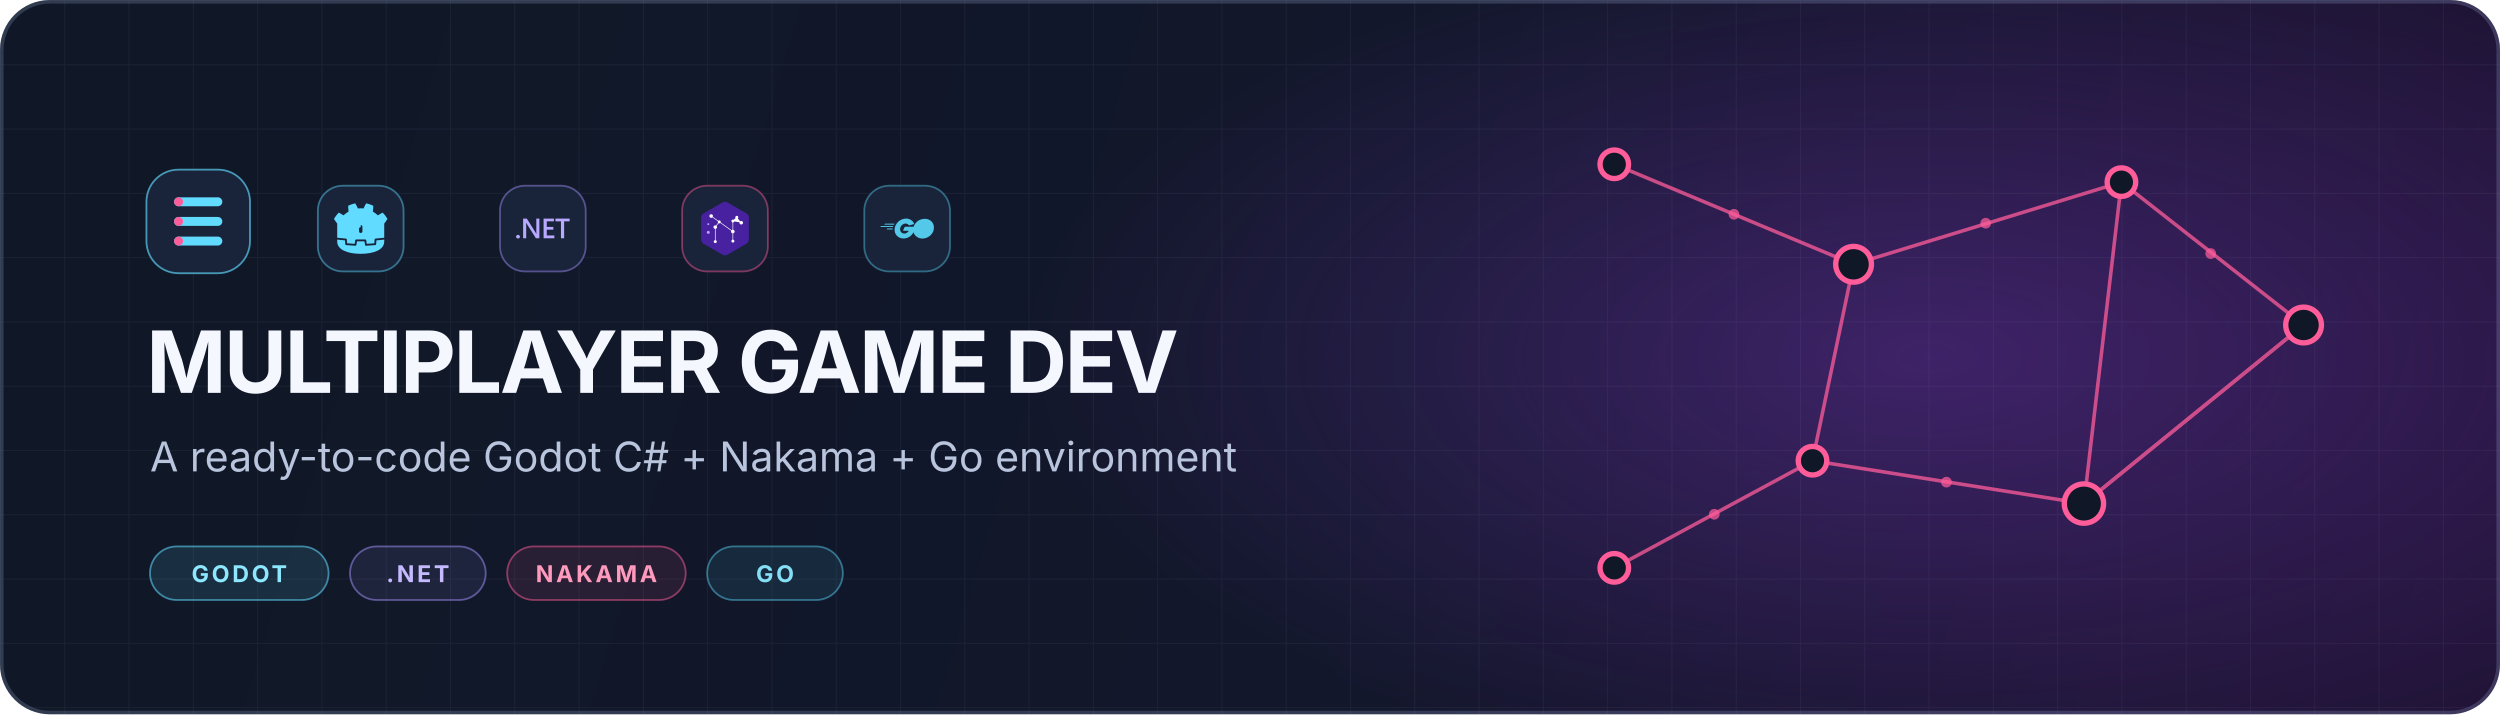
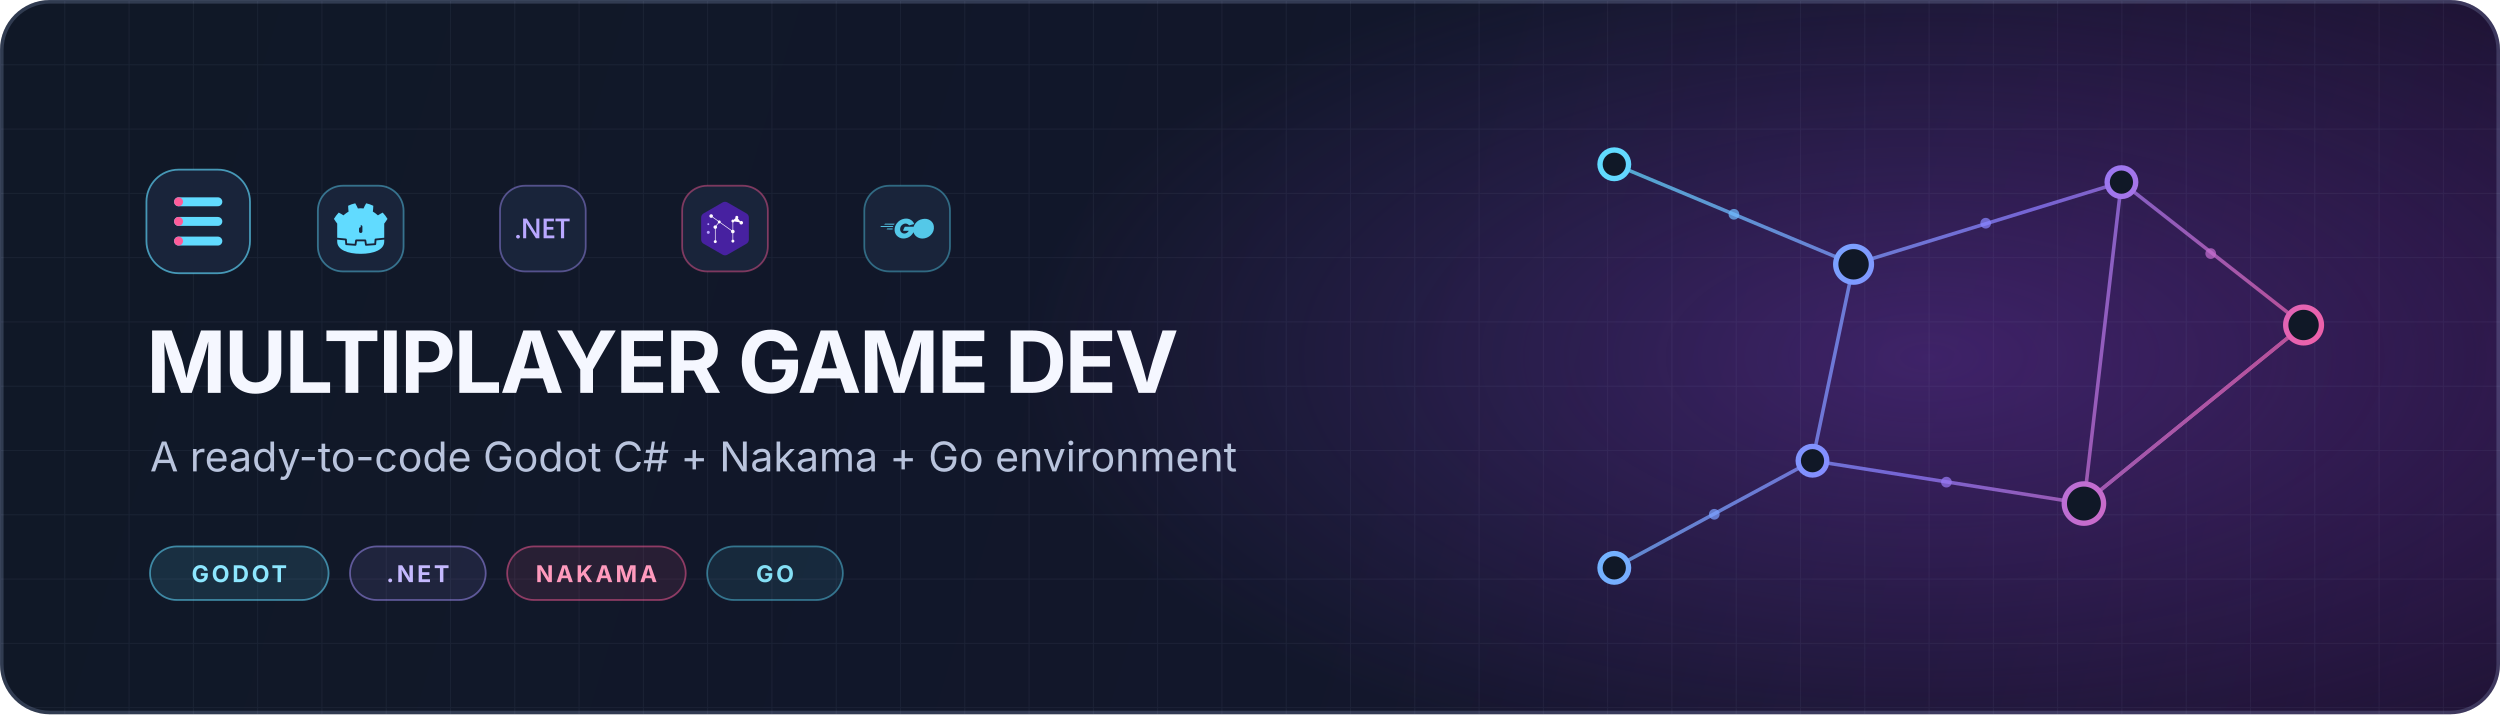
<svg xmlns="http://www.w3.org/2000/svg" width="1400" height="400" viewBox="0 0 1400 400" fill="none">
  <defs>
    <linearGradient id="background" x1="56" y1="18" x2="1350" y2="405" gradientUnits="userSpaceOnUse">
      <stop stop-color="#101827" />
      <stop offset=".55" stop-color="#12172B" />
      <stop offset="1" stop-color="#211438" />
    </linearGradient>
-     <linearGradient id="accent" x1="150" y1="100" x2="770" y2="342" gradientUnits="userSpaceOnUse">
+     <linearGradient id="accent" x1="900" y1="92" x2="1290" y2="282" gradientUnits="userSpaceOnUse">
      <stop stop-color="#61DBFF" />
      <stop offset=".52" stop-color="#8C7CFF" />
      <stop offset="1" stop-color="#FF5C9A" />
    </linearGradient>
    <radialGradient id="glow" cx="0" cy="0" r="1" gradientTransform="matrix(0 240 -510 0 1080 200)" gradientUnits="userSpaceOnUse">
      <stop stop-color="#843BCE" stop-opacity=".35" />
      <stop offset="1" stop-color="#843BCE" stop-opacity="0" />
    </radialGradient>
    <pattern id="grid" width="36" height="36" patternUnits="userSpaceOnUse">
      <path d="M36 0H0V36" stroke="#A9B6DA" stroke-opacity=".07" />
    </pattern>
  </defs>
  <rect width="1400" height="400" rx="28" fill="url(#background)" />
  <rect width="1400" height="400" rx="28" fill="url(#glow)" />
  <rect width="1400" height="400" rx="28" fill="url(#grid)" />
  <rect x="1" y="1" width="1398" height="398" rx="27" stroke="#A6B8E5" stroke-opacity=".22" stroke-width="2" />
  <g opacity=".75" stroke="url(#accent)" stroke-width="2">
    <path d="M904 92 1038 148 1188 102 1290 182 1167 282 1015 258 904 318" />
    <path d="M1038 148 1015 258M1188 102 1167 282M1290 182 1167 282" />
  </g>
  <g fill="#101827" stroke="url(#accent)" stroke-width="3">
    <circle cx="904" cy="92" r="8" />
    <circle cx="1038" cy="148" r="10" />
    <circle cx="1188" cy="102" r="8" />
    <circle cx="1290" cy="182" r="10" />
    <circle cx="1167" cy="282" r="11" />
    <circle cx="1015" cy="258" r="8" />
    <circle cx="904" cy="318" r="8" />
  </g>
  <g fill="url(#accent)" opacity=".72">
    <circle cx="971" cy="120" r="3" />
    <circle cx="1112" cy="125" r="3" />
    <circle cx="1238" cy="142" r="3" />
    <circle cx="1090" cy="270" r="3" />
    <circle cx="960" cy="288" r="3" />
  </g>
  <g transform="translate(82 95)">
    <rect x="0" y="0" width="58" height="58" rx="18" fill="#19243A" stroke="#61DBFF" stroke-opacity=".65" />
    <path d="M18 18h22M18 29h22M18 40h22" stroke="#61DBFF" stroke-width="5" stroke-linecap="round" />
    <circle cx="18" cy="18" r="2.5" fill="#FF5C9A" />
    <circle cx="18" cy="29" r="2.5" fill="#FF5C9A" />
    <circle cx="18" cy="40" r="2.5" fill="#FF5C9A" />
  </g>
  <g>
    <rect x="178" y="104" width="48" height="48" rx="14" fill="#19243A" stroke="#61DBFF" stroke-opacity=".45" />
    <svg x="187" y="113" width="30" height="30" viewBox="0 0 24 24">
      <path fill="#61DBFF" d="M9.56.683c-1.096.244-2.181.583-3.198 1.095.023.898.081 1.758.199 2.632-.395.253-.81.47-1.178.766-.375.288-.758.564-1.097.901-.678-.448-1.396-.869-2.135-1.241C1.353 5.693.608 6.619 0 7.655c.458.741.936 1.435 1.452 2.094h.014v6.356c.012 0 .023 0 .035.003l3.896.376c.204.02.364.184.378.389l.12 1.72 3.399.242.234-1.587c.03-.206.207-.358.415-.358h4.111c.208 0 .385.152.415.358l.234 1.587 3.399-.242.12-1.72a.42.42 0 0 1 .378-.389l3.895-.376c.012 0 .023-.003.035-.003v-.507h.002V9.75h.014c.516-.659.994-1.353 1.452-2.094-.608-1.036-1.354-1.961-2.151-2.819-.739.372-1.457.793-2.135 1.241-.339-.337-.721-.613-1.096-.901-.369-.296-.784-.513-1.178-.766.117-.874.175-1.734.199-2.632-1.017-.512-2.101-.851-3.198-1.095-.438.736-.838 1.533-1.187 2.312-.414-.069-.829-.094-1.246-.099h-.016c-.417.005-.832.03-1.246.099-.349-.779-.749-1.576-1.188-2.312zM6.476 9.989a2.348 2.348 0 1 0 0 4.696 2.348 2.348 0 0 0 0-4.696zm11.049 0a2.348 2.348 0 1 0 0 4.696 2.348 2.348 0 0 0 0-4.696zm-5.524.453a.756.687 0 0 1 .757.687v2.162a.756.687 0 0 1-1.513 0V12.059a.756.687 0 0 1 .756-.687zM1.46 16.946c.002.377.006.789.006.871 0 3.701 4.694 5.479 10.527 5.5h.014c5.832-.02 10.526-1.799 10.526-5.5 0-.084.005-.495.007-.871l-3.502.338-.121 1.729a.421.421 0 0 1-.389.39l-4.181.296a.42.42 0 0 1-.415-.358l-.238-1.614h-3.386l-.238 1.614a.419.419 0 0 1-.445.357l-4.151-.296c-.208-.015-.375-.181-.389-.389l-.12-1.729z" />
    </svg>
    <rect x="280" y="104" width="48" height="48" rx="14" fill="#19243A" stroke="#A694FF" stroke-opacity=".45" />
    <svg x="289" y="113" width="30" height="30" viewBox="0 0 24 24">
      <path fill="#B9A8FF" d="M24 8.77h-2.468v7.565h-1.425V8.77h-2.462V7.53H24zm-6.852 7.565h-4.821V7.53h4.63v1.24h-3.205v2.494h2.953v1.234h-2.953v2.604h3.396zm-6.708 0H8.882L4.78 9.863a2.896 2.896 0 0 1-.258-.51h-.036c.032.189.048.592.048 1.21v5.772H3.157V7.53h1.659l3.965 6.32c.167.261.275.442.323.54h.024c-.04-.233-.06-.629-.06-1.185V7.529h1.372zm-8.703-.693a.868.829 0 0 1-.869.829.868.829 0 0 1-.868-.83.868.829 0 0 1 .868-.828.868.829 0 0 1 .869.829Z" />
    </svg>
    <rect x="382" y="104" width="48" height="48" rx="14" fill="#19243A" stroke="#FF5C9A" stroke-opacity=".45" />
    <svg x="391" y="113" width="30" height="30" viewBox="0 0 512 512">
      <path fill="#4721a0" d="M484 360.9V151.1c0-16.5-8.8-31.8-23.2-40L279.1 6.2c-14.2-8.3-32-8.3-46.3 0L51.2 111.1C37 119.4 28 134.6 28 151.1v209.8c0 16.5 8.8 31.8 23.2 40l181.7 104.8c14.2 8.3 32 8.3 46.3 0l181.7-104.8c14.1-8.3 23.1-23.5 23.1-40" />
      <path fill="#B8A5FF" d="M96.4 223.1c5.1 0 9.3-4.2 9.3-9.3s-4.2-9.3-9.3-9.3-9.3 4.2-9.3 9.3 4.1 9.3 9.3 9.3m0 54.7c-7.8 0-14.4 6.4-14.4 14.4s6.4 14.4 14.4 14.4 14.2-6.4 14.2-14.4-6.4-14.4-14.2-14.4" />
      <path fill="#FFFBFF" d="M411.3 182.9c-4.1 0-7.7 1.6-10.6 4l-21.9-28.3c2.5-2.6 4.1-6.2 4.1-10.1 0-8-6.4-14.4-14.2-14.4s-14.4 6.4-14.4 14.4c0 2.6.8 4.9 2 6.9l-16.9 16.9c-2.3-1.5-4.9-2.6-7.8-2.6-8 0-14.2 6.4-14.2 14.4 0 6.8 4.7 12.2 10.9 13.7v69.3c-3.5.6-6.4 2.5-8.8 4.8l-105.3-74.8c.9-2.3 1.4-4.7.9-7.2-1.4-7.7-8.6-13.1-16.5-11.7-2.5.4-4.7 1.6-6.5 3.2l-53-37.7c1.5-3.1 2.4-6.6 1.8-10.3-1.6-9.4-10.6-15.8-20-14.2s-15.8 10.6-14.2 20 10.6 15.8 20 14.2c3.6-.6 6.5-2.5 8.9-4.8l52.9 37.6c-1.3 2.6-2 5.5-1.4 8.5.5 2.6 1.8 4.7 3.4 6.6l-21.1 24.8c-2-.8-4.1-1.3-6.3-1.3-9.6 0-17.3 7.8-17.3 17.3 0 8.4 6.3 15.2 14.2 16.7v108c-6.4 1.4-11.4 6.9-11.4 13.8 0 8 6.4 14.4 14.4 14.4s14.4-6.4 14.4-14.4c0-6.8-4.8-12.3-11.2-13.8v-108c7.9-1.6 14.1-8.3 14.1-16.6 0-5-2.3-9.4-5.7-12.6l20.7-24.4c2.5 1.2 5.3 1.9 8.2 1.3 3-.6 5.4-2.2 7.5-4.2L315.6 277c-1.5 3.1-2.4 6.6-1.8 10.3 1.3 7.5 7.2 12.8 14.2 14.1v60.7c-6.2 1.6-10.9 6.9-10.9 13.7 0 8 6.4 14.4 14.2 14.4s14.4-6.4 14.4-14.4c0-7-5-12.5-11.5-13.8v-60.6c9.2-1.8 15.3-10.6 13.8-19.8-1.2-7.3-6.9-12.7-13.8-14V198c5.1-1.1 9.2-4.8 10.7-9.8l49.9 7.7c-.4 1.4-.9 2.7-.9 4.3 0 9.4 7.8 17.3 17.3 17.3 9.4 0 17.3-7.8 17.3-17.3.1-9.4-7.7-17.3-17.2-17.3" />
    </svg>
    <rect x="484" y="104" width="48" height="48" rx="14" fill="#19243A" stroke="#54C8E8" stroke-opacity=".45" />
    <svg x="493" y="113" width="30" height="30" viewBox="0 0 24 24">
      <path fill="#54C8E8" d="M1.811 10.231c-.047 0-.058-.023-.035-.059l.246-.315c.023-.035.081-.058.128-.058h4.172c.046 0 .058.035.035.07l-.199.303c-.023.036-.082.07-.117.07zM.047 11.306c-.047 0-.059-.023-.035-.058l.245-.316c.023-.035.082-.058.129-.058h5.328c.047 0 .07.035.058.07l-.093.28c-.012.047-.058.07-.105.07zm2.828 1.075c-.047 0-.059-.035-.035-.07l.163-.292c.023-.035.07-.07.117-.07h2.337c.047 0 .07.035.07.082l-.023.28c0 .047-.047.082-.082.082zm12.129-2.36c-.736.187-1.239.327-1.963.514-.176.046-.187.058-.34-.117-.174-.199-.303-.327-.548-.444-.737-.362-1.45-.257-2.115.175-.795.514-1.204 1.274-1.192 2.22.011.935.654 1.706 1.577 1.835.795.105 1.46-.175 1.987-.77.105-.13.198-.27.315-.434H10.47c-.245 0-.304-.152-.222-.35.152-.362.432-.97.596-1.274a.315.315 0 0 1 .292-.187h4.253c-.023.316-.023.631-.07.947a4.983 4.983 0 0 1-.958 2.29c-.841 1.11-1.94 1.8-3.33 1.986-1.145.152-2.209-.07-3.143-.77-.865-.655-1.356-1.52-1.484-2.595-.152-1.274.222-2.419.993-3.424.83-1.086 1.928-1.776 3.272-2.02 1.098-.2 2.15-.07 3.096.571.62.41 1.063.97 1.356 1.648.07.105.023.164-.117.2m3.868 6.461c-1.064-.024-2.034-.328-2.852-1.029a3.665 3.665 0 0 1-1.262-2.255c-.21-1.32.152-2.489.947-3.529.853-1.122 1.881-1.706 3.272-1.95 1.192-.21 2.314-.095 3.33.595.923.63 1.496 1.484 1.648 2.605.198 1.578-.257 2.863-1.344 3.962-.771.783-1.718 1.273-2.805 1.495-.315.06-.63.07-.934.106z" />
    </svg>
  </g>
  <text x="82" y="220" fill="#F5F7FF" font-family="Inter,Segoe UI,Arial,sans-serif" font-size="48" font-weight="700" letter-spacing="-1.2">MULTIPLAYER GAME DEV</text>
  <text x="84" y="264" fill="#B9C4DD" font-family="Inter,Segoe UI,Arial,sans-serif" font-size="23">A ready-to-code Godot C# + Nakama + Go environment</text>
  <g transform="translate(84 306)" font-family="Inter,Segoe UI,Arial,sans-serif" font-size="13" font-weight="700" letter-spacing="1.5">
    <rect width="100" height="30" rx="15" fill="#61DBFF" fill-opacity=".12" stroke="#61DBFF" stroke-opacity=".55" />
    <text x="50" y="20" fill="#8DE7FF" text-anchor="middle">GODOT</text>
    <rect x="112" width="76" height="30" rx="15" fill="#A694FF" fill-opacity=".1" stroke="#A694FF" stroke-opacity=".5" />
    <text x="150" y="20" fill="#C5B9FF" text-anchor="middle">.NET</text>
    <rect x="200" width="100" height="30" rx="15" fill="#FF5C9A" fill-opacity=".1" stroke="#FF5C9A" stroke-opacity=".5" />
    <text x="250" y="20" fill="#FF9ABD" text-anchor="middle">NAKAMA</text>
    <rect x="312" width="76" height="30" rx="15" fill="#54C8E8" fill-opacity=".1" stroke="#54C8E8" stroke-opacity=".5" />
    <text x="350" y="20" fill="#84DFF5" text-anchor="middle">GO</text>
  </g>
</svg>
